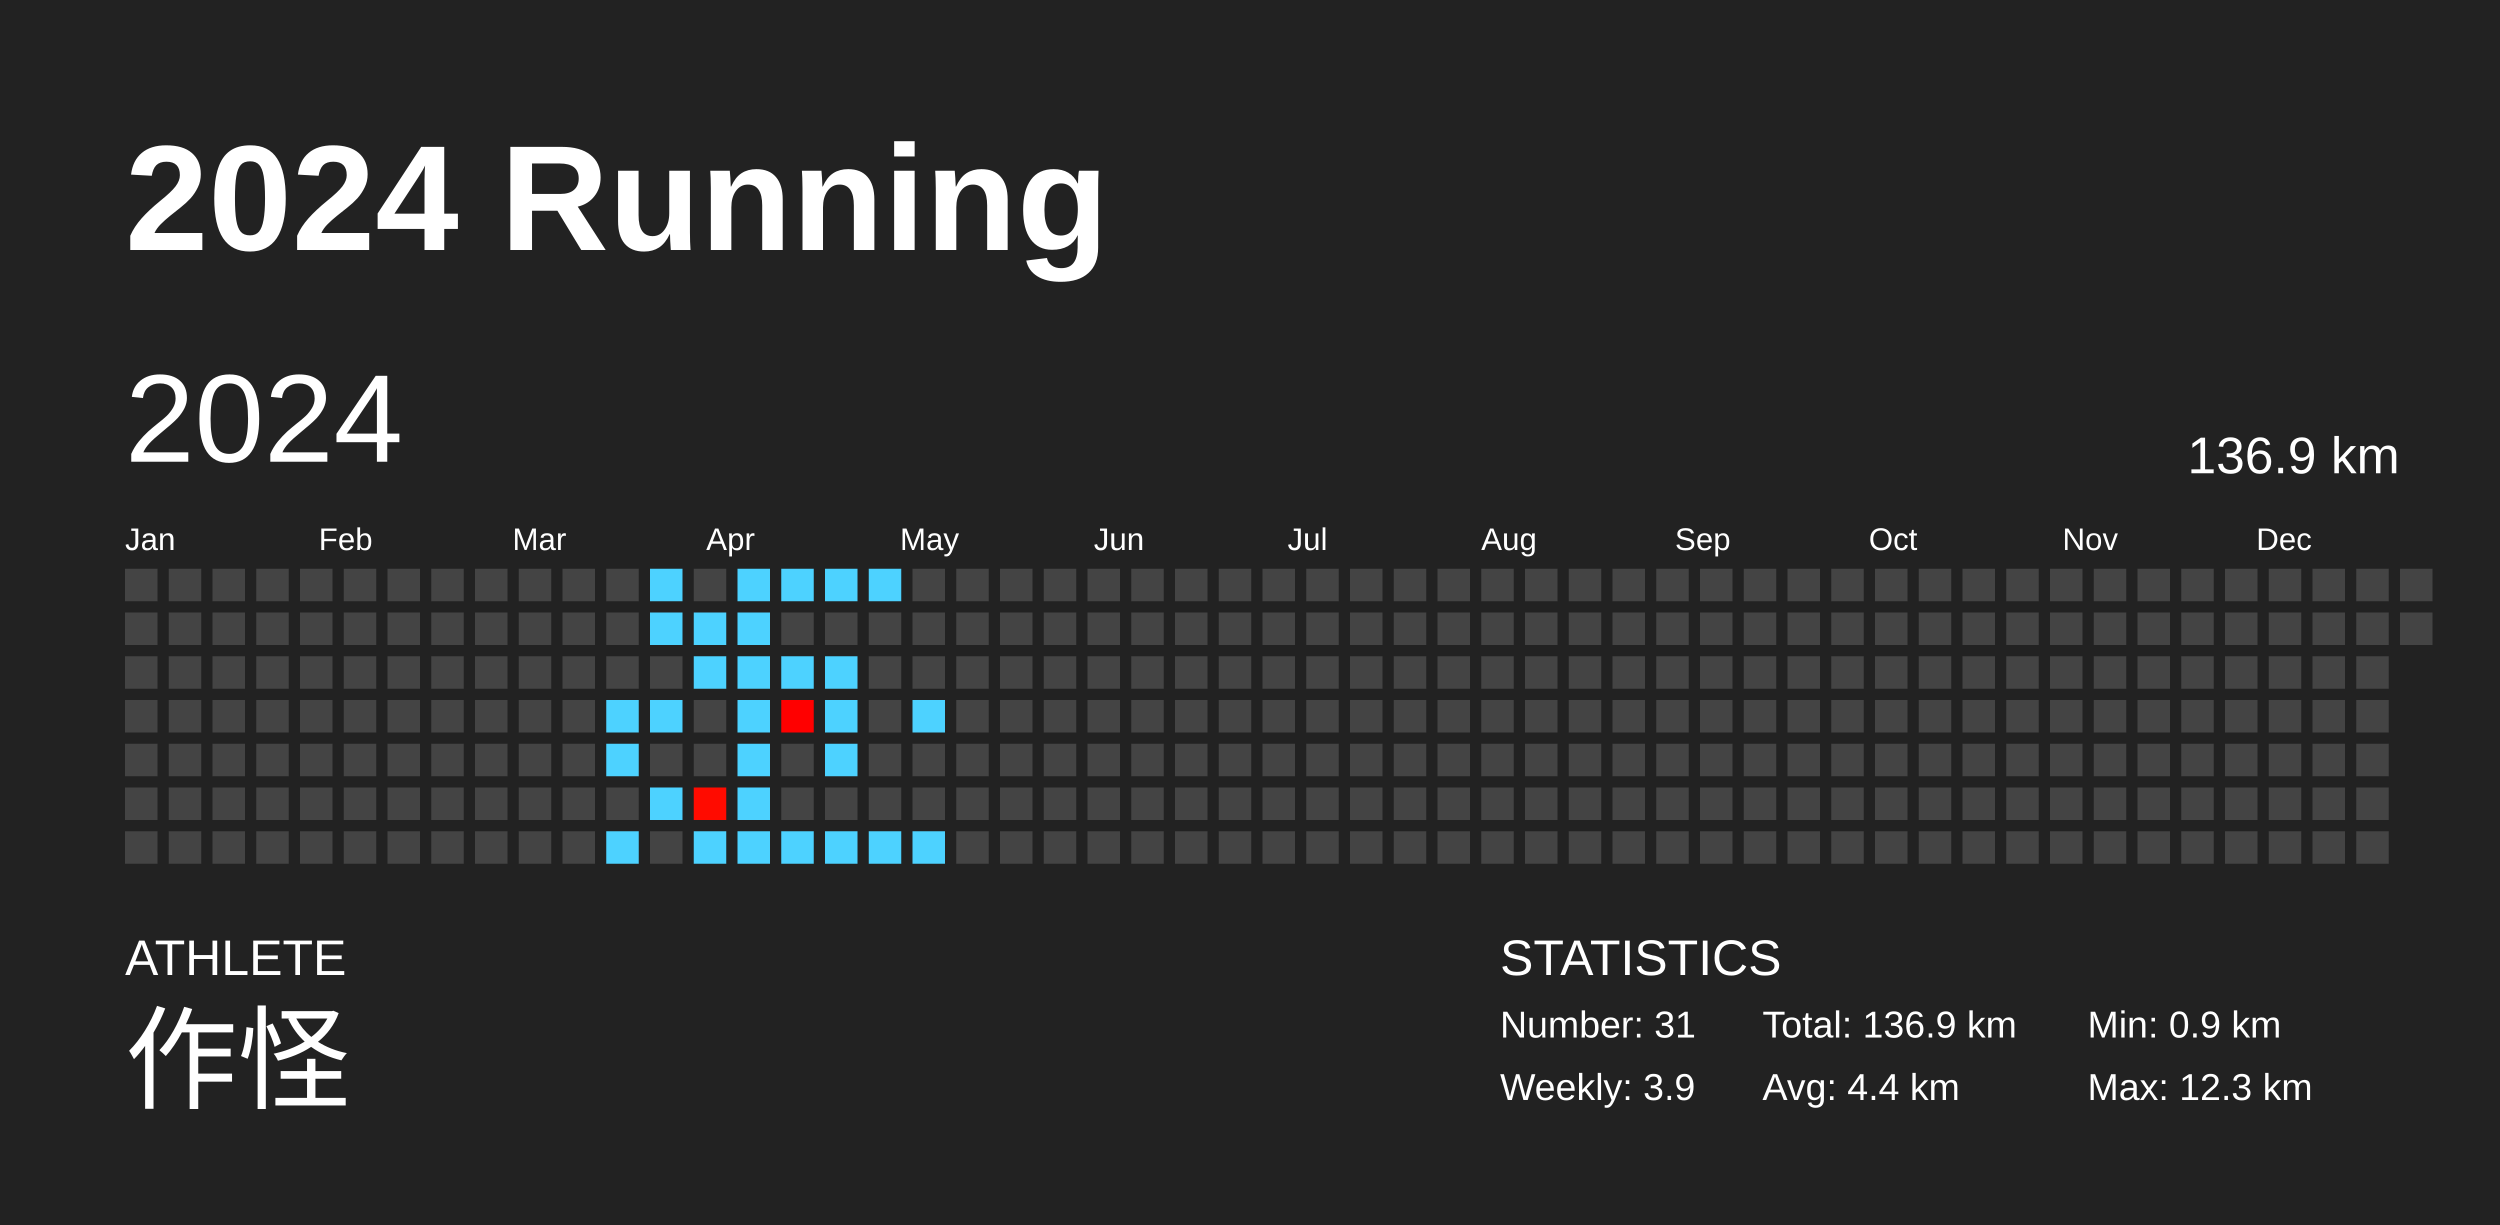
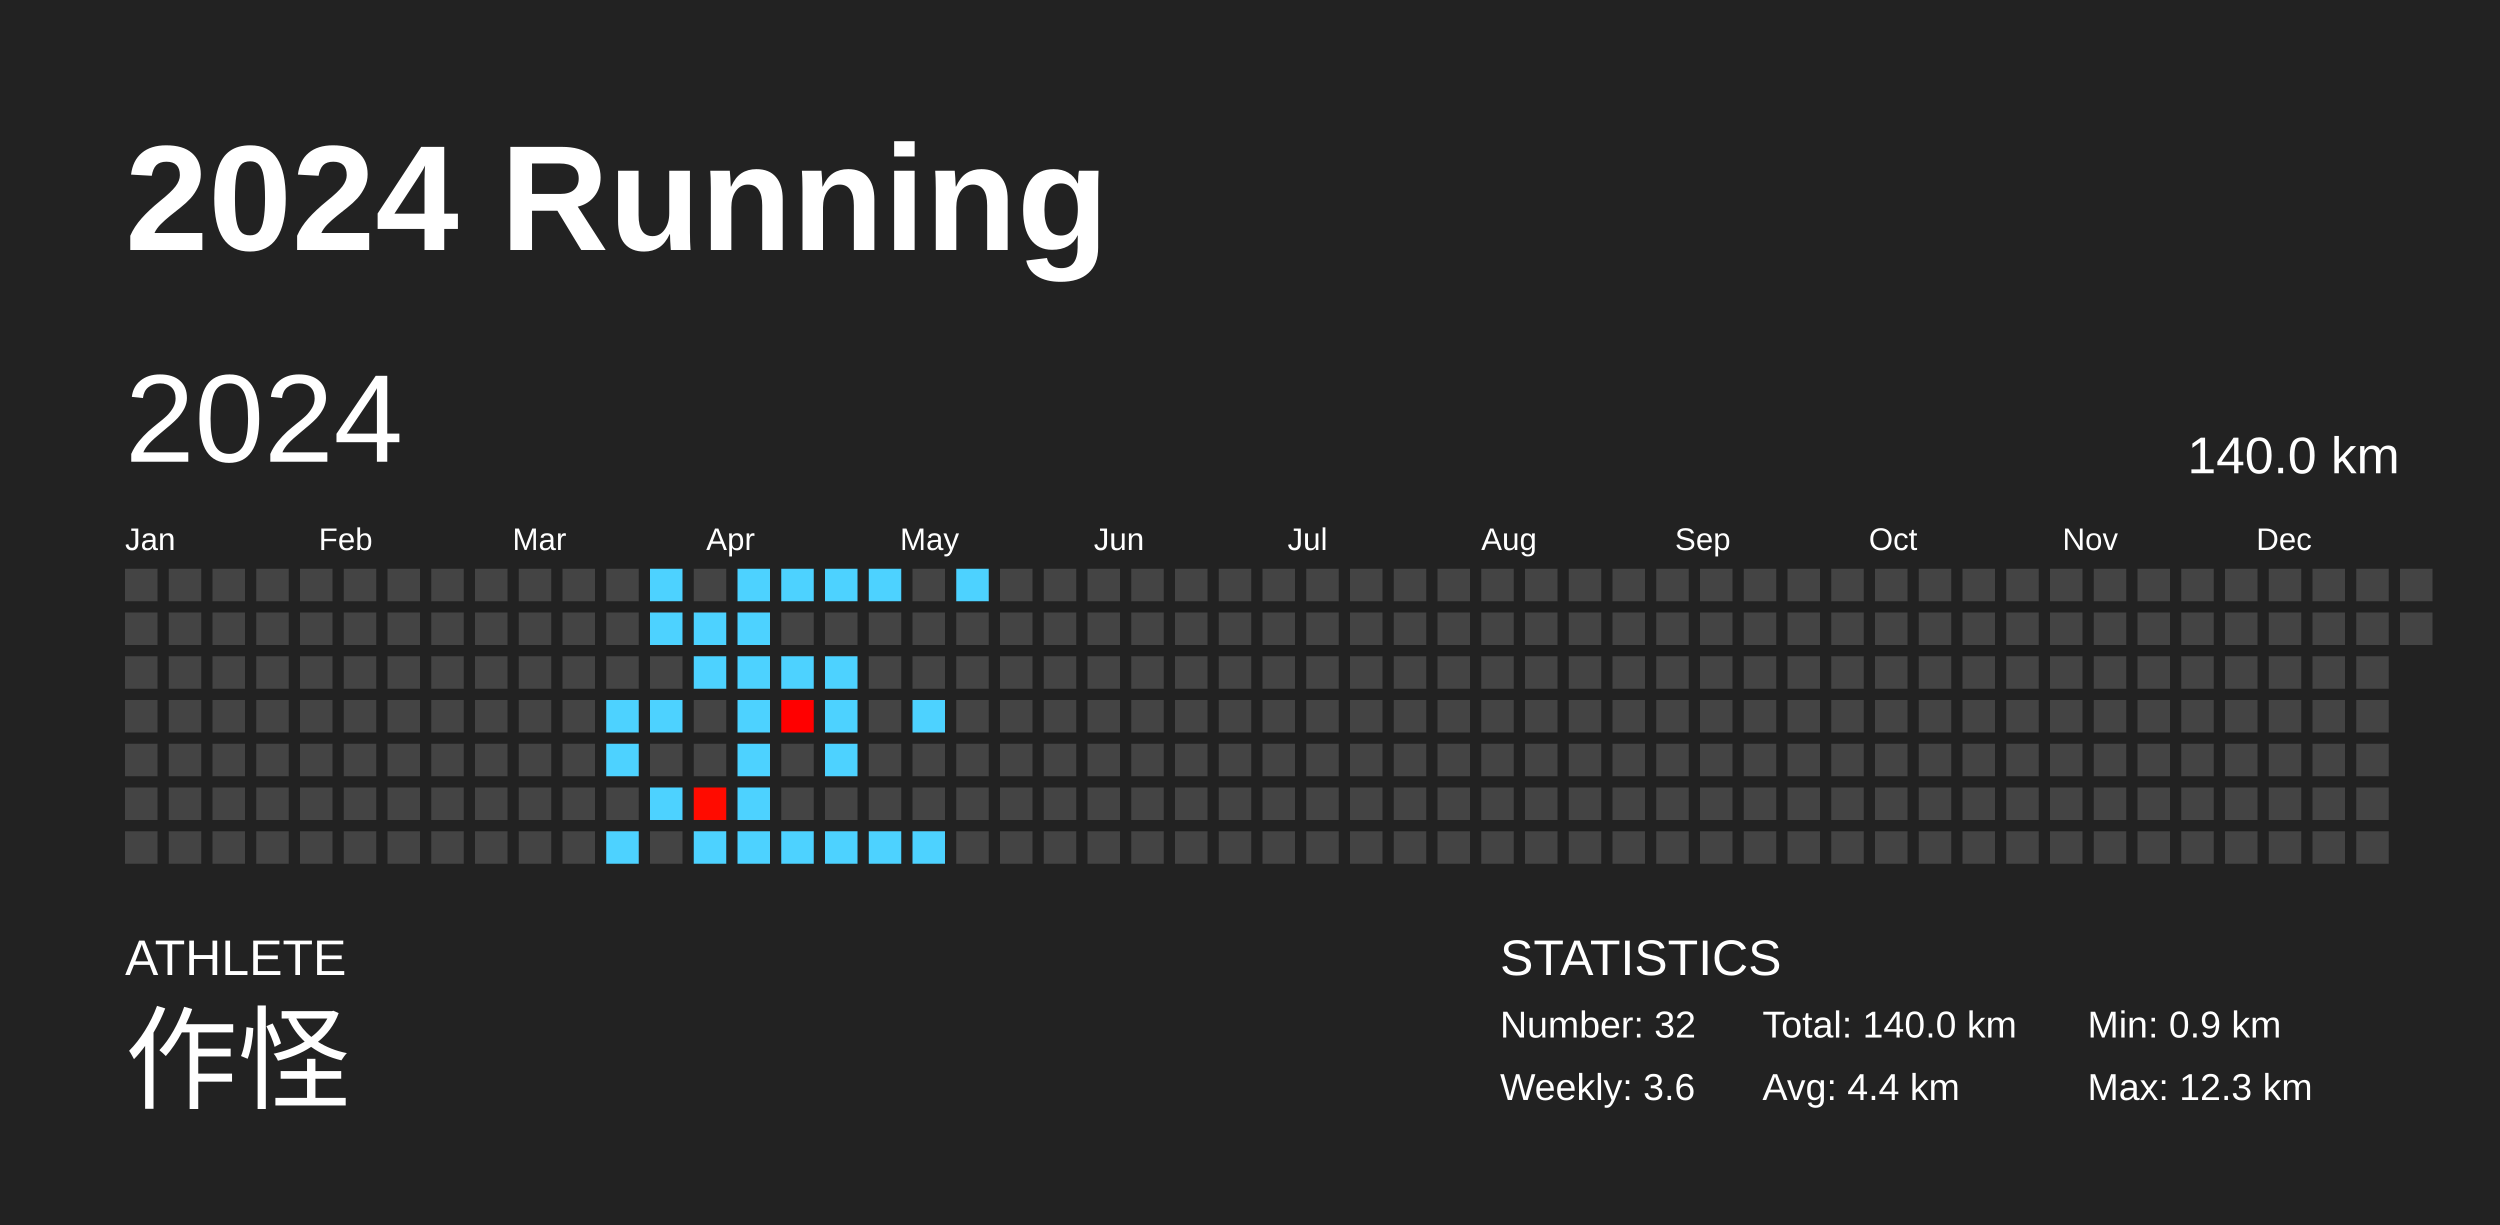
<svg xmlns="http://www.w3.org/2000/svg" baseProfile="full" height="98mm" version="1.1" viewBox="0,0,200,98" width="200mm">
  <defs />
  <rect fill="#222222" height="98" width="200" x="0" y="0" />
  <text fill="#FFFFFF" style="font-size:12px; font-family:Arial; font-weight:bold;" x="10" y="20">2024 Running</text>
  <text fill="#FFFFFF" style="font-size:4px; font-family:Arial" x="10" y="78">ATHLETE</text>
  <text fill="#FFFFFF" style="font-size:9px; font-family:Arial" x="10" y="88">作怪</text>
  <text fill="#FFFFFF" style="font-size:4px; font-family:Arial" x="120" y="78">STATISTICS</text>
-   <text fill="#FFFFFF" style="font-size:3px; font-family:Arial" x="120" y="83">Number: 31</text>
-   <text fill="#FFFFFF" style="font-size:3px; font-family:Arial" x="120" y="88">Weekly: 3.9</text>
-   <text fill="#FFFFFF" style="font-size:3px; font-family:Arial" x="141" y="83">Total: 136.9 km</text>
+   <text fill="#FFFFFF" style="font-size:3px; font-family:Arial" x="120" y="83">Number: 32</text>
+   <text fill="#FFFFFF" style="font-size:3px; font-family:Arial" x="120" y="88">Weekly: 3.6</text>
+   <text fill="#FFFFFF" style="font-size:3px; font-family:Arial" x="141" y="83">Total: 140.0 km</text>
  <text fill="#FFFFFF" style="font-size:3px; font-family:Arial" x="141" y="88">Avg: 4.4 km</text>
  <text fill="#FFFFFF" style="font-size:3px; font-family:Arial" x="167" y="83">Min: 0.9 km</text>
  <text fill="#FFFFFF" style="font-size:3px; font-family:Arial" x="167" y="88">Max: 12.3 km</text>
  <text dominant-baseline="hanging" fill="#FFFFFF" style="font-size:10.0px; font-family:Arial;" x="10" y="30">2024</text>
-   <text dominant-baseline="hanging" fill="#FFFFFF" style="font-size:4.125px; font-family:Arial;" x="175" y="35">136.9 km</text>
+   <text dominant-baseline="hanging" fill="#FFFFFF" style="font-size:4.125px; font-family:Arial;" x="175" y="35">140.0 km</text>
  <text fill="#FFFFFF" style="font-size:2.5px; font-family:Arial" x="10.0" y="44">Jan</text>
  <text fill="#FFFFFF" style="font-size:2.5px; font-family:Arial" x="25.5" y="44">Feb</text>
  <text fill="#FFFFFF" style="font-size:2.5px; font-family:Arial" x="41.0" y="44">Mar</text>
  <text fill="#FFFFFF" style="font-size:2.5px; font-family:Arial" x="56.5" y="44">Apr</text>
  <text fill="#FFFFFF" style="font-size:2.5px; font-family:Arial" x="72.0" y="44">May</text>
  <text fill="#FFFFFF" style="font-size:2.5px; font-family:Arial" x="87.5" y="44">Jun</text>
  <text fill="#FFFFFF" style="font-size:2.5px; font-family:Arial" x="103.0" y="44">Jul</text>
  <text fill="#FFFFFF" style="font-size:2.5px; font-family:Arial" x="118.5" y="44">Aug</text>
  <text fill="#FFFFFF" style="font-size:2.5px; font-family:Arial" x="134.0" y="44">Sep</text>
  <text fill="#FFFFFF" style="font-size:2.5px; font-family:Arial" x="149.5" y="44">Oct</text>
  <text fill="#FFFFFF" style="font-size:2.5px; font-family:Arial" x="165.0" y="44">Nov</text>
  <text fill="#FFFFFF" style="font-size:2.5px; font-family:Arial" x="180.5" y="44">Dec</text>
  <rect fill="#444444" height="2.6" width="2.6" x="10.0" y="45.5" />
  <rect fill="#444444" height="2.6" width="2.6" x="10.0" y="49.0" />
  <rect fill="#444444" height="2.6" width="2.6" x="10.0" y="52.5" />
  <rect fill="#444444" height="2.6" width="2.6" x="10.0" y="56.0" />
  <rect fill="#444444" height="2.6" width="2.6" x="10.0" y="59.5" />
  <rect fill="#444444" height="2.6" width="2.6" x="10.0" y="63.0" />
  <rect fill="#444444" height="2.6" width="2.6" x="10.0" y="66.5" />
  <rect fill="#444444" height="2.6" width="2.6" x="13.5" y="45.5" />
  <rect fill="#444444" height="2.6" width="2.6" x="13.5" y="49.0" />
  <rect fill="#444444" height="2.6" width="2.6" x="13.5" y="52.5" />
  <rect fill="#444444" height="2.6" width="2.6" x="13.5" y="56.0" />
  <rect fill="#444444" height="2.6" width="2.6" x="13.5" y="59.5" />
  <rect fill="#444444" height="2.6" width="2.6" x="13.5" y="63.0" />
  <rect fill="#444444" height="2.6" width="2.6" x="13.5" y="66.5" />
  <rect fill="#444444" height="2.6" width="2.6" x="17.0" y="45.5" />
  <rect fill="#444444" height="2.6" width="2.6" x="17.0" y="49.0" />
  <rect fill="#444444" height="2.6" width="2.6" x="17.0" y="52.5" />
  <rect fill="#444444" height="2.6" width="2.6" x="17.0" y="56.0" />
  <rect fill="#444444" height="2.6" width="2.6" x="17.0" y="59.5" />
  <rect fill="#444444" height="2.6" width="2.6" x="17.0" y="63.0" />
  <rect fill="#444444" height="2.6" width="2.6" x="17.0" y="66.5" />
  <rect fill="#444444" height="2.6" width="2.6" x="20.5" y="45.5" />
  <rect fill="#444444" height="2.6" width="2.6" x="20.5" y="49.0" />
  <rect fill="#444444" height="2.6" width="2.6" x="20.5" y="52.5" />
  <rect fill="#444444" height="2.6" width="2.6" x="20.5" y="56.0" />
  <rect fill="#444444" height="2.6" width="2.6" x="20.5" y="59.5" />
  <rect fill="#444444" height="2.6" width="2.6" x="20.5" y="63.0" />
  <rect fill="#444444" height="2.6" width="2.6" x="20.5" y="66.5" />
  <rect fill="#444444" height="2.6" width="2.6" x="24.0" y="45.5" />
  <rect fill="#444444" height="2.6" width="2.6" x="24.0" y="49.0" />
  <rect fill="#444444" height="2.6" width="2.6" x="24.0" y="52.5" />
  <rect fill="#444444" height="2.6" width="2.6" x="24.0" y="56.0" />
  <rect fill="#444444" height="2.6" width="2.6" x="24.0" y="59.5" />
  <rect fill="#444444" height="2.6" width="2.6" x="24.0" y="63.0" />
  <rect fill="#444444" height="2.6" width="2.6" x="24.0" y="66.5" />
  <rect fill="#444444" height="2.6" width="2.6" x="27.5" y="45.5" />
  <rect fill="#444444" height="2.6" width="2.6" x="27.5" y="49.0" />
  <rect fill="#444444" height="2.6" width="2.6" x="27.5" y="52.5" />
  <rect fill="#444444" height="2.6" width="2.6" x="27.5" y="56.0" />
  <rect fill="#444444" height="2.6" width="2.6" x="27.5" y="59.5" />
  <rect fill="#444444" height="2.6" width="2.6" x="27.5" y="63.0" />
  <rect fill="#444444" height="2.6" width="2.6" x="27.5" y="66.5" />
  <rect fill="#444444" height="2.6" width="2.6" x="31.0" y="45.5" />
  <rect fill="#444444" height="2.6" width="2.6" x="31.0" y="49.0" />
  <rect fill="#444444" height="2.6" width="2.6" x="31.0" y="52.5" />
  <rect fill="#444444" height="2.6" width="2.6" x="31.0" y="56.0" />
  <rect fill="#444444" height="2.6" width="2.6" x="31.0" y="59.5" />
  <rect fill="#444444" height="2.6" width="2.6" x="31.0" y="63.0" />
  <rect fill="#444444" height="2.6" width="2.6" x="31.0" y="66.5" />
  <rect fill="#444444" height="2.6" width="2.6" x="34.5" y="45.5" />
  <rect fill="#444444" height="2.6" width="2.6" x="34.5" y="49.0" />
  <rect fill="#444444" height="2.6" width="2.6" x="34.5" y="52.5" />
  <rect fill="#444444" height="2.6" width="2.6" x="34.5" y="56.0" />
  <rect fill="#444444" height="2.6" width="2.6" x="34.5" y="59.5" />
  <rect fill="#444444" height="2.6" width="2.6" x="34.5" y="63.0" />
  <rect fill="#444444" height="2.6" width="2.6" x="34.5" y="66.5" />
  <rect fill="#444444" height="2.6" width="2.6" x="38.0" y="45.5" />
  <rect fill="#444444" height="2.6" width="2.6" x="38.0" y="49.0" />
  <rect fill="#444444" height="2.6" width="2.6" x="38.0" y="52.5" />
  <rect fill="#444444" height="2.6" width="2.6" x="38.0" y="56.0" />
  <rect fill="#444444" height="2.6" width="2.6" x="38.0" y="59.5" />
  <rect fill="#444444" height="2.6" width="2.6" x="38.0" y="63.0" />
  <rect fill="#444444" height="2.6" width="2.6" x="38.0" y="66.5" />
  <rect fill="#444444" height="2.6" width="2.6" x="41.5" y="45.5" />
  <rect fill="#444444" height="2.6" width="2.6" x="41.5" y="49.0" />
  <rect fill="#444444" height="2.6" width="2.6" x="41.5" y="52.5" />
  <rect fill="#444444" height="2.6" width="2.6" x="41.5" y="56.0" />
  <rect fill="#444444" height="2.6" width="2.6" x="41.5" y="59.5" />
  <rect fill="#444444" height="2.6" width="2.6" x="41.5" y="63.0" />
  <rect fill="#444444" height="2.6" width="2.6" x="41.5" y="66.5" />
  <rect fill="#444444" height="2.6" width="2.6" x="45.0" y="45.5" />
  <rect fill="#444444" height="2.6" width="2.6" x="45.0" y="49.0" />
  <rect fill="#444444" height="2.6" width="2.6" x="45.0" y="52.5" />
  <rect fill="#444444" height="2.6" width="2.6" x="45.0" y="56.0" />
  <rect fill="#444444" height="2.6" width="2.6" x="45.0" y="59.5" />
  <rect fill="#444444" height="2.6" width="2.6" x="45.0" y="63.0" />
  <rect fill="#444444" height="2.6" width="2.6" x="45.0" y="66.5" />
  <rect fill="#444444" height="2.6" width="2.6" x="48.5" y="45.5" />
  <rect fill="#444444" height="2.6" width="2.6" x="48.5" y="49.0" />
  <rect fill="#444444" height="2.6" width="2.6" x="48.5" y="52.5" />
  <rect fill="#4dd2ff" height="2.6" width="2.6" x="48.5" y="56.0" />
  <rect fill="#4dd2ff" height="2.6" width="2.6" x="48.5" y="59.5" />
  <rect fill="#444444" height="2.6" width="2.6" x="48.5" y="63.0" />
  <rect fill="#4dd2ff" height="2.6" width="2.6" x="48.5" y="66.5" />
  <rect fill="#4dd2ff" height="2.6" width="2.6" x="52.0" y="45.5" />
  <rect fill="#4dd2ff" height="2.6" width="2.6" x="52.0" y="49.0" />
  <rect fill="#444444" height="2.6" width="2.6" x="52.0" y="52.5" />
  <rect fill="#4dd2ff" height="2.6" width="2.6" x="52.0" y="56.0" />
  <rect fill="#444444" height="2.6" width="2.6" x="52.0" y="59.5" />
  <rect fill="#4dd2ff" height="2.6" width="2.6" x="52.0" y="63.0" />
  <rect fill="#444444" height="2.6" width="2.6" x="52.0" y="66.5" />
  <rect fill="#444444" height="2.6" width="2.6" x="55.5" y="45.5" />
  <rect fill="#4dd2ff" height="2.6" width="2.6" x="55.5" y="49.0" />
  <rect fill="#4dd2ff" height="2.6" width="2.6" x="55.5" y="52.5" />
  <rect fill="#444444" height="2.6" width="2.6" x="55.5" y="56.0" />
  <rect fill="#444444" height="2.6" width="2.6" x="55.5" y="59.5" />
  <rect fill="#ff0b00" height="2.6" width="2.6" x="55.5" y="63.0" />
  <rect fill="#4dd2ff" height="2.6" width="2.6" x="55.5" y="66.5" />
  <rect fill="#4dd2ff" height="2.6" width="2.6" x="59.0" y="45.5" />
  <rect fill="#4dd2ff" height="2.6" width="2.6" x="59.0" y="49.0" />
  <rect fill="#4dd2ff" height="2.6" width="2.6" x="59.0" y="52.5" />
  <rect fill="#4dd2ff" height="2.6" width="2.6" x="59.0" y="56.0" />
  <rect fill="#4dd2ff" height="2.6" width="2.6" x="59.0" y="59.5" />
  <rect fill="#4dd2ff" height="2.6" width="2.6" x="59.0" y="63.0" />
  <rect fill="#4dd2ff" height="2.6" width="2.6" x="59.0" y="66.5" />
  <rect fill="#4dd2ff" height="2.6" width="2.6" x="62.5" y="45.5" />
  <rect fill="#444444" height="2.6" width="2.6" x="62.5" y="49.0" />
  <rect fill="#4dd2ff" height="2.6" width="2.6" x="62.5" y="52.5" />
  <rect fill="#ff0000" height="2.6" width="2.6" x="62.5" y="56.0" />
  <rect fill="#444444" height="2.6" width="2.6" x="62.5" y="59.5" />
  <rect fill="#444444" height="2.6" width="2.6" x="62.5" y="63.0" />
  <rect fill="#4dd2ff" height="2.6" width="2.6" x="62.5" y="66.5" />
  <rect fill="#4dd2ff" height="2.6" width="2.6" x="66.0" y="45.5" />
  <rect fill="#444444" height="2.6" width="2.6" x="66.0" y="49.0" />
  <rect fill="#4dd2ff" height="2.6" width="2.6" x="66.0" y="52.5" />
  <rect fill="#4dd2ff" height="2.6" width="2.6" x="66.0" y="56.0" />
  <rect fill="#4dd2ff" height="2.6" width="2.6" x="66.0" y="59.5" />
  <rect fill="#444444" height="2.6" width="2.6" x="66.0" y="63.0" />
  <rect fill="#4dd2ff" height="2.6" width="2.6" x="66.0" y="66.5" />
  <rect fill="#4dd2ff" height="2.6" width="2.6" x="69.5" y="45.5" />
  <rect fill="#444444" height="2.6" width="2.6" x="69.5" y="49.0" />
  <rect fill="#444444" height="2.6" width="2.6" x="69.5" y="52.5" />
  <rect fill="#444444" height="2.6" width="2.6" x="69.5" y="56.0" />
  <rect fill="#444444" height="2.6" width="2.6" x="69.5" y="59.5" />
  <rect fill="#444444" height="2.6" width="2.6" x="69.5" y="63.0" />
  <rect fill="#4dd2ff" height="2.6" width="2.6" x="69.5" y="66.5" />
  <rect fill="#444444" height="2.6" width="2.6" x="73.0" y="45.5" />
  <rect fill="#444444" height="2.6" width="2.6" x="73.0" y="49.0" />
  <rect fill="#444444" height="2.6" width="2.6" x="73.0" y="52.5" />
  <rect fill="#4dd2ff" height="2.6" width="2.6" x="73.0" y="56.0" />
  <rect fill="#444444" height="2.6" width="2.6" x="73.0" y="59.5" />
  <rect fill="#444444" height="2.6" width="2.6" x="73.0" y="63.0" />
  <rect fill="#4dd2ff" height="2.6" width="2.6" x="73.0" y="66.5" />
-   <rect fill="#444444" height="2.6" width="2.6" x="76.5" y="45.5" />
+   <rect fill="#4dd2ff" height="2.6" width="2.6" x="76.5" y="45.5" />
  <rect fill="#444444" height="2.6" width="2.6" x="76.5" y="49.0" />
  <rect fill="#444444" height="2.6" width="2.6" x="76.5" y="52.5" />
  <rect fill="#444444" height="2.6" width="2.6" x="76.5" y="56.0" />
  <rect fill="#444444" height="2.6" width="2.6" x="76.5" y="59.5" />
  <rect fill="#444444" height="2.6" width="2.6" x="76.5" y="63.0" />
  <rect fill="#444444" height="2.6" width="2.6" x="76.5" y="66.5" />
  <rect fill="#444444" height="2.6" width="2.6" x="80.0" y="45.5" />
  <rect fill="#444444" height="2.6" width="2.6" x="80.0" y="49.0" />
  <rect fill="#444444" height="2.6" width="2.6" x="80.0" y="52.5" />
  <rect fill="#444444" height="2.6" width="2.6" x="80.0" y="56.0" />
  <rect fill="#444444" height="2.6" width="2.6" x="80.0" y="59.5" />
  <rect fill="#444444" height="2.6" width="2.6" x="80.0" y="63.0" />
  <rect fill="#444444" height="2.6" width="2.6" x="80.0" y="66.5" />
  <rect fill="#444444" height="2.6" width="2.6" x="83.5" y="45.5" />
  <rect fill="#444444" height="2.6" width="2.6" x="83.5" y="49.0" />
  <rect fill="#444444" height="2.6" width="2.6" x="83.5" y="52.5" />
  <rect fill="#444444" height="2.6" width="2.6" x="83.5" y="56.0" />
  <rect fill="#444444" height="2.6" width="2.6" x="83.5" y="59.5" />
  <rect fill="#444444" height="2.6" width="2.6" x="83.5" y="63.0" />
  <rect fill="#444444" height="2.6" width="2.6" x="83.5" y="66.5" />
  <rect fill="#444444" height="2.6" width="2.6" x="87.0" y="45.5" />
  <rect fill="#444444" height="2.6" width="2.6" x="87.0" y="49.0" />
  <rect fill="#444444" height="2.6" width="2.6" x="87.0" y="52.5" />
  <rect fill="#444444" height="2.6" width="2.6" x="87.0" y="56.0" />
  <rect fill="#444444" height="2.6" width="2.6" x="87.0" y="59.5" />
  <rect fill="#444444" height="2.6" width="2.6" x="87.0" y="63.0" />
  <rect fill="#444444" height="2.6" width="2.6" x="87.0" y="66.5" />
  <rect fill="#444444" height="2.6" width="2.6" x="90.5" y="45.5" />
  <rect fill="#444444" height="2.6" width="2.6" x="90.5" y="49.0" />
  <rect fill="#444444" height="2.6" width="2.6" x="90.5" y="52.5" />
  <rect fill="#444444" height="2.6" width="2.6" x="90.5" y="56.0" />
  <rect fill="#444444" height="2.6" width="2.6" x="90.5" y="59.5" />
  <rect fill="#444444" height="2.6" width="2.6" x="90.5" y="63.0" />
  <rect fill="#444444" height="2.6" width="2.6" x="90.5" y="66.5" />
  <rect fill="#444444" height="2.6" width="2.6" x="94.0" y="45.5" />
  <rect fill="#444444" height="2.6" width="2.6" x="94.0" y="49.0" />
  <rect fill="#444444" height="2.6" width="2.6" x="94.0" y="52.5" />
  <rect fill="#444444" height="2.6" width="2.6" x="94.0" y="56.0" />
  <rect fill="#444444" height="2.6" width="2.6" x="94.0" y="59.5" />
  <rect fill="#444444" height="2.6" width="2.6" x="94.0" y="63.0" />
  <rect fill="#444444" height="2.6" width="2.6" x="94.0" y="66.5" />
  <rect fill="#444444" height="2.6" width="2.6" x="97.5" y="45.5" />
  <rect fill="#444444" height="2.6" width="2.6" x="97.5" y="49.0" />
  <rect fill="#444444" height="2.6" width="2.6" x="97.5" y="52.5" />
  <rect fill="#444444" height="2.6" width="2.6" x="97.5" y="56.0" />
  <rect fill="#444444" height="2.6" width="2.6" x="97.5" y="59.5" />
  <rect fill="#444444" height="2.6" width="2.6" x="97.5" y="63.0" />
  <rect fill="#444444" height="2.6" width="2.6" x="97.5" y="66.5" />
  <rect fill="#444444" height="2.6" width="2.6" x="101.0" y="45.5" />
  <rect fill="#444444" height="2.6" width="2.6" x="101.0" y="49.0" />
  <rect fill="#444444" height="2.6" width="2.6" x="101.0" y="52.5" />
  <rect fill="#444444" height="2.6" width="2.6" x="101.0" y="56.0" />
  <rect fill="#444444" height="2.6" width="2.6" x="101.0" y="59.5" />
  <rect fill="#444444" height="2.6" width="2.6" x="101.0" y="63.0" />
  <rect fill="#444444" height="2.6" width="2.6" x="101.0" y="66.5" />
  <rect fill="#444444" height="2.6" width="2.6" x="104.5" y="45.5" />
  <rect fill="#444444" height="2.6" width="2.6" x="104.5" y="49.0" />
  <rect fill="#444444" height="2.6" width="2.6" x="104.5" y="52.5" />
  <rect fill="#444444" height="2.6" width="2.6" x="104.5" y="56.0" />
  <rect fill="#444444" height="2.6" width="2.6" x="104.5" y="59.5" />
  <rect fill="#444444" height="2.6" width="2.6" x="104.5" y="63.0" />
  <rect fill="#444444" height="2.6" width="2.6" x="104.5" y="66.5" />
  <rect fill="#444444" height="2.6" width="2.6" x="108.0" y="45.5" />
  <rect fill="#444444" height="2.6" width="2.6" x="108.0" y="49.0" />
  <rect fill="#444444" height="2.6" width="2.6" x="108.0" y="52.5" />
  <rect fill="#444444" height="2.6" width="2.6" x="108.0" y="56.0" />
  <rect fill="#444444" height="2.6" width="2.6" x="108.0" y="59.5" />
  <rect fill="#444444" height="2.6" width="2.6" x="108.0" y="63.0" />
  <rect fill="#444444" height="2.6" width="2.6" x="108.0" y="66.5" />
  <rect fill="#444444" height="2.6" width="2.6" x="111.5" y="45.5" />
  <rect fill="#444444" height="2.6" width="2.6" x="111.5" y="49.0" />
  <rect fill="#444444" height="2.6" width="2.6" x="111.5" y="52.5" />
  <rect fill="#444444" height="2.6" width="2.6" x="111.5" y="56.0" />
  <rect fill="#444444" height="2.6" width="2.6" x="111.5" y="59.5" />
  <rect fill="#444444" height="2.6" width="2.6" x="111.5" y="63.0" />
  <rect fill="#444444" height="2.6" width="2.6" x="111.5" y="66.5" />
  <rect fill="#444444" height="2.6" width="2.6" x="115.0" y="45.5" />
  <rect fill="#444444" height="2.6" width="2.6" x="115.0" y="49.0" />
  <rect fill="#444444" height="2.6" width="2.6" x="115.0" y="52.5" />
  <rect fill="#444444" height="2.6" width="2.6" x="115.0" y="56.0" />
  <rect fill="#444444" height="2.6" width="2.6" x="115.0" y="59.5" />
  <rect fill="#444444" height="2.6" width="2.6" x="115.0" y="63.0" />
  <rect fill="#444444" height="2.6" width="2.6" x="115.0" y="66.5" />
  <rect fill="#444444" height="2.6" width="2.6" x="118.5" y="45.5" />
  <rect fill="#444444" height="2.6" width="2.6" x="118.5" y="49.0" />
  <rect fill="#444444" height="2.6" width="2.6" x="118.5" y="52.5" />
  <rect fill="#444444" height="2.6" width="2.6" x="118.5" y="56.0" />
  <rect fill="#444444" height="2.6" width="2.6" x="118.5" y="59.5" />
  <rect fill="#444444" height="2.6" width="2.6" x="118.5" y="63.0" />
  <rect fill="#444444" height="2.6" width="2.6" x="118.5" y="66.5" />
  <rect fill="#444444" height="2.6" width="2.6" x="122.0" y="45.5" />
  <rect fill="#444444" height="2.6" width="2.6" x="122.0" y="49.0" />
  <rect fill="#444444" height="2.6" width="2.6" x="122.0" y="52.5" />
  <rect fill="#444444" height="2.6" width="2.6" x="122.0" y="56.0" />
  <rect fill="#444444" height="2.6" width="2.6" x="122.0" y="59.5" />
  <rect fill="#444444" height="2.6" width="2.6" x="122.0" y="63.0" />
  <rect fill="#444444" height="2.6" width="2.6" x="122.0" y="66.5" />
  <rect fill="#444444" height="2.6" width="2.6" x="125.5" y="45.5" />
  <rect fill="#444444" height="2.6" width="2.6" x="125.5" y="49.0" />
  <rect fill="#444444" height="2.6" width="2.6" x="125.5" y="52.5" />
  <rect fill="#444444" height="2.6" width="2.6" x="125.5" y="56.0" />
  <rect fill="#444444" height="2.6" width="2.6" x="125.5" y="59.5" />
  <rect fill="#444444" height="2.6" width="2.6" x="125.5" y="63.0" />
  <rect fill="#444444" height="2.6" width="2.6" x="125.5" y="66.5" />
  <rect fill="#444444" height="2.6" width="2.6" x="129.0" y="45.5" />
  <rect fill="#444444" height="2.6" width="2.6" x="129.0" y="49.0" />
  <rect fill="#444444" height="2.6" width="2.6" x="129.0" y="52.5" />
  <rect fill="#444444" height="2.6" width="2.6" x="129.0" y="56.0" />
  <rect fill="#444444" height="2.6" width="2.6" x="129.0" y="59.5" />
  <rect fill="#444444" height="2.6" width="2.6" x="129.0" y="63.0" />
  <rect fill="#444444" height="2.6" width="2.6" x="129.0" y="66.5" />
  <rect fill="#444444" height="2.6" width="2.6" x="132.5" y="45.5" />
  <rect fill="#444444" height="2.6" width="2.6" x="132.5" y="49.0" />
  <rect fill="#444444" height="2.6" width="2.6" x="132.5" y="52.5" />
  <rect fill="#444444" height="2.6" width="2.6" x="132.5" y="56.0" />
  <rect fill="#444444" height="2.6" width="2.6" x="132.5" y="59.5" />
  <rect fill="#444444" height="2.6" width="2.6" x="132.5" y="63.0" />
  <rect fill="#444444" height="2.6" width="2.6" x="132.5" y="66.5" />
  <rect fill="#444444" height="2.6" width="2.6" x="136.0" y="45.5" />
  <rect fill="#444444" height="2.6" width="2.6" x="136.0" y="49.0" />
  <rect fill="#444444" height="2.6" width="2.6" x="136.0" y="52.5" />
  <rect fill="#444444" height="2.6" width="2.6" x="136.0" y="56.0" />
  <rect fill="#444444" height="2.6" width="2.6" x="136.0" y="59.5" />
  <rect fill="#444444" height="2.6" width="2.6" x="136.0" y="63.0" />
  <rect fill="#444444" height="2.6" width="2.6" x="136.0" y="66.5" />
  <rect fill="#444444" height="2.6" width="2.6" x="139.5" y="45.5" />
  <rect fill="#444444" height="2.6" width="2.6" x="139.5" y="49.0" />
  <rect fill="#444444" height="2.6" width="2.6" x="139.5" y="52.5" />
  <rect fill="#444444" height="2.6" width="2.6" x="139.5" y="56.0" />
  <rect fill="#444444" height="2.6" width="2.6" x="139.5" y="59.5" />
  <rect fill="#444444" height="2.6" width="2.6" x="139.5" y="63.0" />
  <rect fill="#444444" height="2.6" width="2.6" x="139.5" y="66.5" />
  <rect fill="#444444" height="2.6" width="2.6" x="143.0" y="45.5" />
  <rect fill="#444444" height="2.6" width="2.6" x="143.0" y="49.0" />
  <rect fill="#444444" height="2.6" width="2.6" x="143.0" y="52.5" />
  <rect fill="#444444" height="2.6" width="2.6" x="143.0" y="56.0" />
  <rect fill="#444444" height="2.6" width="2.6" x="143.0" y="59.5" />
  <rect fill="#444444" height="2.6" width="2.6" x="143.0" y="63.0" />
  <rect fill="#444444" height="2.6" width="2.6" x="143.0" y="66.5" />
  <rect fill="#444444" height="2.6" width="2.6" x="146.5" y="45.5" />
  <rect fill="#444444" height="2.6" width="2.6" x="146.5" y="49.0" />
  <rect fill="#444444" height="2.6" width="2.6" x="146.5" y="52.5" />
  <rect fill="#444444" height="2.6" width="2.6" x="146.5" y="56.0" />
  <rect fill="#444444" height="2.6" width="2.6" x="146.5" y="59.5" />
  <rect fill="#444444" height="2.6" width="2.6" x="146.5" y="63.0" />
  <rect fill="#444444" height="2.6" width="2.6" x="146.5" y="66.5" />
  <rect fill="#444444" height="2.6" width="2.6" x="150.0" y="45.5" />
  <rect fill="#444444" height="2.6" width="2.6" x="150.0" y="49.0" />
  <rect fill="#444444" height="2.6" width="2.6" x="150.0" y="52.5" />
  <rect fill="#444444" height="2.6" width="2.6" x="150.0" y="56.0" />
  <rect fill="#444444" height="2.6" width="2.6" x="150.0" y="59.5" />
  <rect fill="#444444" height="2.6" width="2.6" x="150.0" y="63.0" />
  <rect fill="#444444" height="2.6" width="2.6" x="150.0" y="66.5" />
  <rect fill="#444444" height="2.6" width="2.6" x="153.5" y="45.5" />
  <rect fill="#444444" height="2.6" width="2.6" x="153.5" y="49.0" />
  <rect fill="#444444" height="2.6" width="2.6" x="153.5" y="52.5" />
  <rect fill="#444444" height="2.6" width="2.6" x="153.5" y="56.0" />
  <rect fill="#444444" height="2.6" width="2.6" x="153.5" y="59.5" />
  <rect fill="#444444" height="2.6" width="2.6" x="153.5" y="63.0" />
  <rect fill="#444444" height="2.6" width="2.6" x="153.5" y="66.5" />
  <rect fill="#444444" height="2.6" width="2.6" x="157.0" y="45.5" />
  <rect fill="#444444" height="2.6" width="2.6" x="157.0" y="49.0" />
  <rect fill="#444444" height="2.6" width="2.6" x="157.0" y="52.5" />
  <rect fill="#444444" height="2.6" width="2.6" x="157.0" y="56.0" />
  <rect fill="#444444" height="2.6" width="2.6" x="157.0" y="59.5" />
  <rect fill="#444444" height="2.6" width="2.6" x="157.0" y="63.0" />
  <rect fill="#444444" height="2.6" width="2.6" x="157.0" y="66.5" />
  <rect fill="#444444" height="2.6" width="2.6" x="160.5" y="45.5" />
  <rect fill="#444444" height="2.6" width="2.6" x="160.5" y="49.0" />
  <rect fill="#444444" height="2.6" width="2.6" x="160.5" y="52.5" />
  <rect fill="#444444" height="2.6" width="2.6" x="160.5" y="56.0" />
  <rect fill="#444444" height="2.6" width="2.6" x="160.5" y="59.5" />
  <rect fill="#444444" height="2.6" width="2.6" x="160.5" y="63.0" />
  <rect fill="#444444" height="2.6" width="2.6" x="160.5" y="66.5" />
  <rect fill="#444444" height="2.6" width="2.6" x="164.0" y="45.5" />
  <rect fill="#444444" height="2.6" width="2.6" x="164.0" y="49.0" />
  <rect fill="#444444" height="2.6" width="2.6" x="164.0" y="52.5" />
  <rect fill="#444444" height="2.6" width="2.6" x="164.0" y="56.0" />
  <rect fill="#444444" height="2.6" width="2.6" x="164.0" y="59.5" />
  <rect fill="#444444" height="2.6" width="2.6" x="164.0" y="63.0" />
  <rect fill="#444444" height="2.6" width="2.6" x="164.0" y="66.5" />
  <rect fill="#444444" height="2.6" width="2.6" x="167.5" y="45.5" />
  <rect fill="#444444" height="2.6" width="2.6" x="167.5" y="49.0" />
  <rect fill="#444444" height="2.6" width="2.6" x="167.5" y="52.5" />
  <rect fill="#444444" height="2.6" width="2.6" x="167.5" y="56.0" />
  <rect fill="#444444" height="2.6" width="2.6" x="167.5" y="59.5" />
  <rect fill="#444444" height="2.6" width="2.6" x="167.5" y="63.0" />
  <rect fill="#444444" height="2.6" width="2.6" x="167.5" y="66.5" />
  <rect fill="#444444" height="2.6" width="2.6" x="171.0" y="45.5" />
  <rect fill="#444444" height="2.6" width="2.6" x="171.0" y="49.0" />
  <rect fill="#444444" height="2.6" width="2.6" x="171.0" y="52.5" />
  <rect fill="#444444" height="2.6" width="2.6" x="171.0" y="56.0" />
  <rect fill="#444444" height="2.6" width="2.6" x="171.0" y="59.5" />
  <rect fill="#444444" height="2.6" width="2.6" x="171.0" y="63.0" />
  <rect fill="#444444" height="2.6" width="2.6" x="171.0" y="66.5" />
  <rect fill="#444444" height="2.6" width="2.6" x="174.5" y="45.5" />
  <rect fill="#444444" height="2.6" width="2.6" x="174.5" y="49.0" />
  <rect fill="#444444" height="2.6" width="2.6" x="174.5" y="52.5" />
  <rect fill="#444444" height="2.6" width="2.6" x="174.5" y="56.0" />
  <rect fill="#444444" height="2.6" width="2.6" x="174.5" y="59.5" />
  <rect fill="#444444" height="2.6" width="2.6" x="174.5" y="63.0" />
  <rect fill="#444444" height="2.6" width="2.6" x="174.5" y="66.5" />
  <rect fill="#444444" height="2.6" width="2.6" x="178.0" y="45.5" />
  <rect fill="#444444" height="2.6" width="2.6" x="178.0" y="49.0" />
  <rect fill="#444444" height="2.6" width="2.6" x="178.0" y="52.5" />
  <rect fill="#444444" height="2.6" width="2.6" x="178.0" y="56.0" />
  <rect fill="#444444" height="2.6" width="2.6" x="178.0" y="59.5" />
  <rect fill="#444444" height="2.6" width="2.6" x="178.0" y="63.0" />
  <rect fill="#444444" height="2.6" width="2.6" x="178.0" y="66.5" />
  <rect fill="#444444" height="2.6" width="2.6" x="181.5" y="45.5" />
  <rect fill="#444444" height="2.6" width="2.6" x="181.5" y="49.0" />
  <rect fill="#444444" height="2.6" width="2.6" x="181.5" y="52.5" />
  <rect fill="#444444" height="2.6" width="2.6" x="181.5" y="56.0" />
  <rect fill="#444444" height="2.6" width="2.6" x="181.5" y="59.5" />
  <rect fill="#444444" height="2.6" width="2.6" x="181.5" y="63.0" />
  <rect fill="#444444" height="2.6" width="2.6" x="181.5" y="66.5" />
  <rect fill="#444444" height="2.6" width="2.6" x="185.0" y="45.5" />
  <rect fill="#444444" height="2.6" width="2.6" x="185.0" y="49.0" />
  <rect fill="#444444" height="2.6" width="2.6" x="185.0" y="52.5" />
  <rect fill="#444444" height="2.6" width="2.6" x="185.0" y="56.0" />
  <rect fill="#444444" height="2.6" width="2.6" x="185.0" y="59.5" />
  <rect fill="#444444" height="2.6" width="2.6" x="185.0" y="63.0" />
  <rect fill="#444444" height="2.6" width="2.6" x="185.0" y="66.5" />
  <rect fill="#444444" height="2.6" width="2.6" x="188.5" y="45.5" />
  <rect fill="#444444" height="2.6" width="2.6" x="188.5" y="49.0" />
  <rect fill="#444444" height="2.6" width="2.6" x="188.5" y="52.5" />
  <rect fill="#444444" height="2.6" width="2.6" x="188.5" y="56.0" />
  <rect fill="#444444" height="2.6" width="2.6" x="188.5" y="59.5" />
  <rect fill="#444444" height="2.6" width="2.6" x="188.5" y="63.0" />
  <rect fill="#444444" height="2.6" width="2.6" x="188.5" y="66.5" />
  <rect fill="#444444" height="2.6" width="2.6" x="192.0" y="45.5" />
  <rect fill="#444444" height="2.6" width="2.6" x="192.0" y="49.0" />
</svg>
